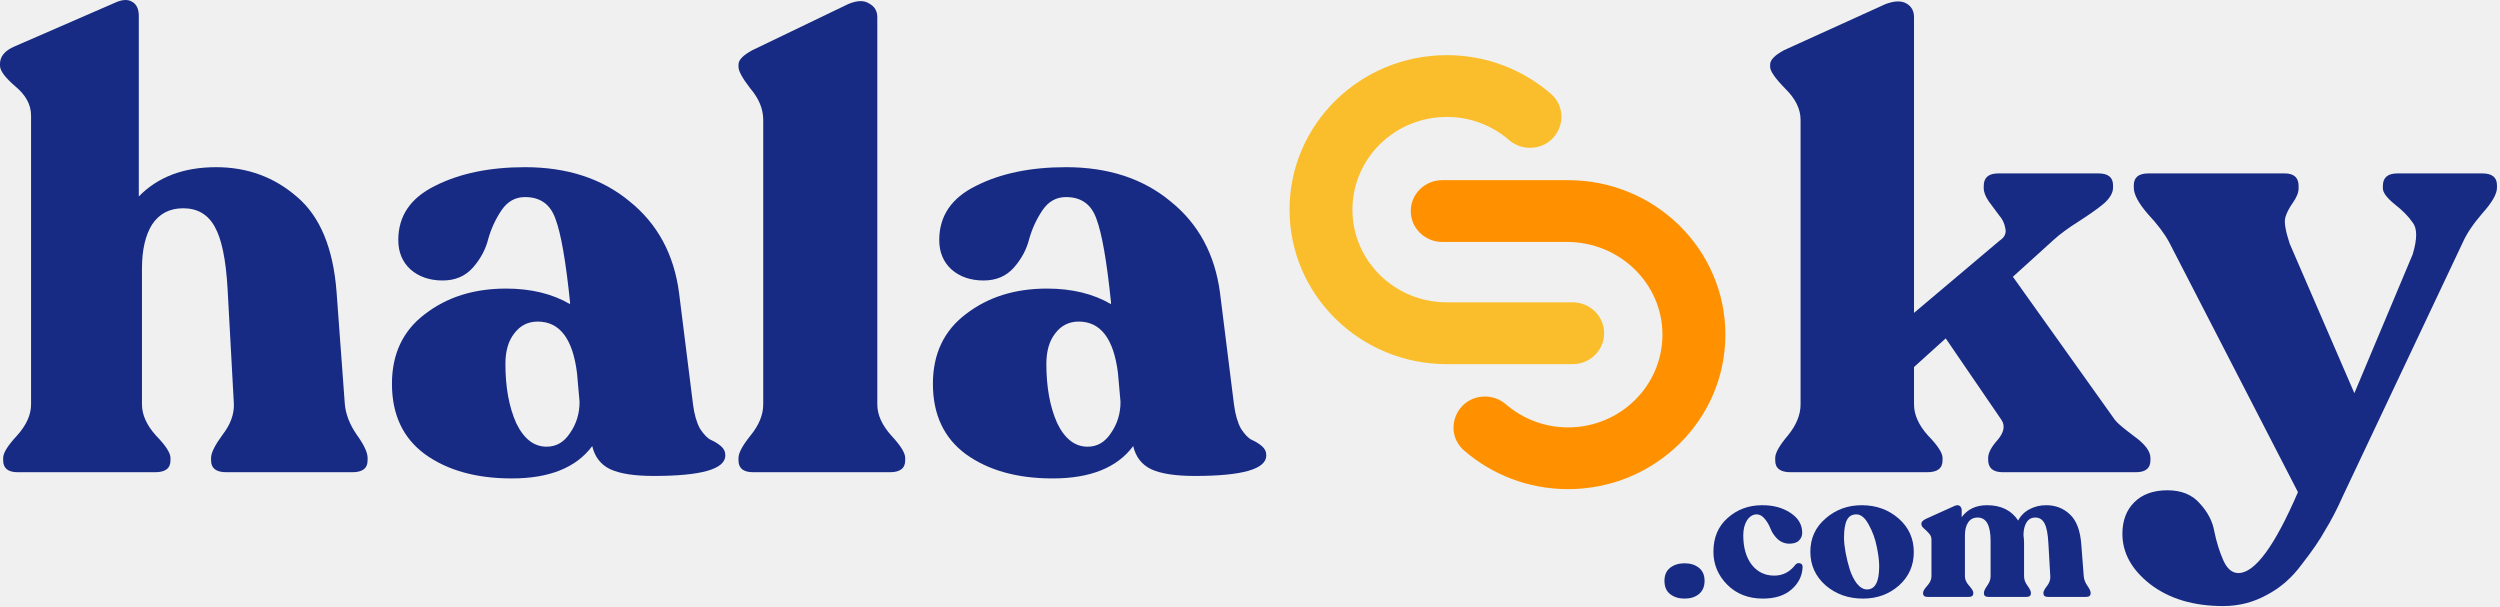
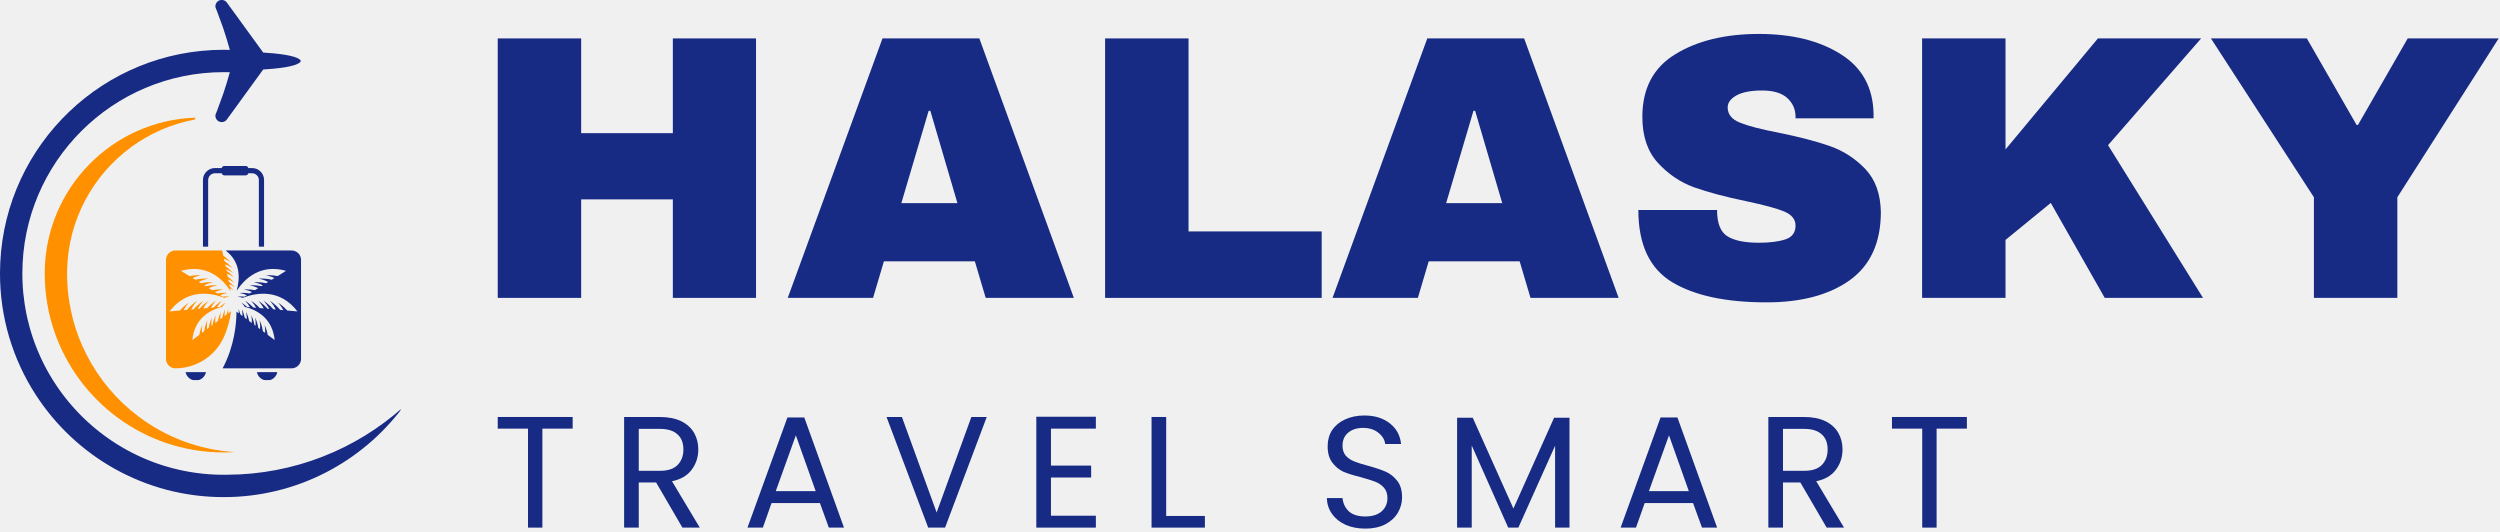
- <svg xmlns="http://www.w3.org/2000/svg" width="165" height="40" viewBox="0 0 165 40" fill="none">
-   <path d="M22.756 26.647C22.812 27.332 23.077 28.017 23.551 28.701C24.025 29.359 24.262 29.866 24.262 30.222V30.386C24.262 30.906 23.927 31.166 23.258 31.166H14.934C14.264 31.166 13.93 30.906 13.93 30.386V30.222C13.93 29.893 14.181 29.386 14.683 28.701C15.212 28.017 15.463 27.332 15.435 26.647L15.017 19.005C14.906 17.115 14.627 15.773 14.181 14.979C13.734 14.157 13.037 13.746 12.089 13.746C11.197 13.746 10.513 14.102 10.039 14.814C9.593 15.527 9.37 16.499 9.37 17.732V26.688C9.37 27.373 9.677 28.058 10.29 28.742C10.932 29.4 11.252 29.893 11.252 30.222V30.386C11.252 30.906 10.918 31.166 10.248 31.166H1.171C0.53 31.166 0.209 30.906 0.209 30.386V30.222C0.209 29.893 0.516 29.4 1.129 28.742C1.743 28.058 2.05 27.373 2.05 26.688V7.624C2.05 6.912 1.701 6.269 1.004 5.693C0.335 5.118 0 4.666 0 4.337V4.214C0 3.721 0.321 3.338 0.962 3.064L7.571 0.188C8.045 -0.031 8.422 -0.059 8.701 0.106C9.008 0.27 9.161 0.585 9.161 1.051V12.966C10.416 11.678 12.117 11.034 14.264 11.034C16.328 11.034 18.113 11.692 19.619 13.007C21.125 14.294 21.989 16.376 22.212 19.252L22.756 26.647Z" fill="#172B85" />
-   <path d="M45.739 26.688C45.822 27.346 45.976 27.88 46.199 28.291C46.45 28.674 46.687 28.921 46.91 29.03C47.161 29.14 47.384 29.277 47.579 29.441C47.774 29.605 47.872 29.811 47.872 30.057C47.872 30.961 46.296 31.413 43.145 31.413C41.862 31.413 40.9 31.262 40.259 30.961C39.645 30.66 39.255 30.153 39.087 29.441C38.028 30.865 36.257 31.577 33.775 31.577C31.433 31.577 29.522 31.043 28.044 29.975C26.594 28.907 25.869 27.359 25.869 25.332C25.869 23.36 26.594 21.826 28.044 20.731C29.494 19.608 31.279 19.046 33.398 19.046C35.044 19.046 36.452 19.389 37.623 20.073V19.95C37.344 17.238 37.024 15.403 36.661 14.445C36.327 13.486 35.657 13.007 34.653 13.007C34.012 13.007 33.496 13.294 33.106 13.869C32.715 14.445 32.422 15.075 32.227 15.759C32.06 16.444 31.725 17.074 31.223 17.649C30.721 18.224 30.052 18.512 29.215 18.512C28.351 18.512 27.64 18.266 27.082 17.773C26.552 17.279 26.287 16.636 26.287 15.841C26.287 14.253 27.096 13.061 28.713 12.267C30.331 11.445 32.311 11.034 34.653 11.034C37.442 11.034 39.743 11.788 41.556 13.294C43.396 14.773 44.484 16.787 44.818 19.334L45.739 26.688ZM36.076 29.482C36.717 29.482 37.233 29.181 37.623 28.578C38.042 27.976 38.251 27.291 38.251 26.524L38.084 24.634C37.805 22.36 36.94 21.224 35.49 21.224C34.849 21.224 34.333 21.484 33.942 22.004C33.552 22.497 33.357 23.169 33.357 24.018C33.357 25.552 33.594 26.852 34.068 27.921C34.57 28.962 35.239 29.482 36.076 29.482Z" fill="#172B85" />
-   <path d="M49.703 31.166C49.062 31.166 48.741 30.906 48.741 30.386V30.222C48.741 29.893 49.006 29.4 49.536 28.742C50.094 28.058 50.373 27.373 50.373 26.688V7.912C50.373 7.2 50.094 6.515 49.536 5.858C49.006 5.173 48.741 4.694 48.741 4.42V4.255C48.741 3.954 49.048 3.639 49.661 3.31L55.978 0.27C56.563 0.023 57.024 0.01 57.358 0.229C57.721 0.421 57.902 0.722 57.902 1.133V26.688C57.902 27.373 58.209 28.058 58.822 28.742C59.436 29.4 59.743 29.893 59.743 30.222V30.386C59.743 30.906 59.408 31.166 58.739 31.166H49.703Z" fill="#172B85" />
-   <path d="M81.442 26.688C81.525 27.346 81.679 27.88 81.902 28.291C82.153 28.674 82.39 28.921 82.613 29.03C82.864 29.14 83.087 29.277 83.282 29.441C83.477 29.605 83.575 29.811 83.575 30.057C83.575 30.961 81.999 31.413 78.848 31.413C77.565 31.413 76.603 31.262 75.962 30.961C75.348 30.66 74.958 30.153 74.791 29.441C73.731 30.865 71.96 31.577 69.478 31.577C67.136 31.577 65.225 31.043 63.747 29.975C62.297 28.907 61.572 27.359 61.572 25.332C61.572 23.36 62.297 21.826 63.747 20.731C65.197 19.608 66.982 19.046 69.102 19.046C70.747 19.046 72.155 19.389 73.326 20.073V19.95C73.048 17.238 72.727 15.403 72.364 14.445C72.03 13.486 71.361 13.007 70.356 13.007C69.715 13.007 69.199 13.294 68.809 13.869C68.418 14.445 68.126 15.075 67.93 15.759C67.763 16.444 67.428 17.074 66.926 17.649C66.424 18.224 65.755 18.512 64.918 18.512C64.054 18.512 63.343 18.266 62.785 17.773C62.255 17.279 61.99 16.636 61.99 15.841C61.99 14.253 62.799 13.061 64.417 12.267C66.034 11.445 68.014 11.034 70.356 11.034C73.145 11.034 75.446 11.788 77.259 13.294C79.099 14.773 80.187 16.787 80.521 19.334L81.442 26.688ZM71.779 29.482C72.42 29.482 72.936 29.181 73.326 28.578C73.745 27.976 73.954 27.291 73.954 26.524L73.787 24.634C73.508 22.36 72.643 21.224 71.193 21.224C70.552 21.224 70.036 21.484 69.645 22.004C69.255 22.497 69.06 23.169 69.06 24.018C69.06 25.552 69.297 26.852 69.771 27.921C70.273 28.962 70.942 29.482 71.779 29.482Z" fill="#172B85" />
-   <path d="M139.586 27.715C139.725 27.907 140.143 28.263 140.841 28.784C141.566 29.304 141.928 29.783 141.928 30.222V30.386C141.928 30.906 141.607 31.166 140.966 31.166H132.182C131.54 31.166 131.219 30.893 131.219 30.345V30.222C131.219 29.893 131.429 29.496 131.847 29.03C132.265 28.537 132.349 28.099 132.098 27.715L128.417 22.333L126.325 24.223V26.688C126.325 27.373 126.632 28.058 127.246 28.742C127.887 29.4 128.208 29.893 128.208 30.222V30.386C128.208 30.906 127.873 31.166 127.204 31.166H118.168C117.499 31.166 117.164 30.906 117.164 30.386V30.222C117.164 29.893 117.443 29.4 118.001 28.742C118.559 28.058 118.838 27.373 118.838 26.688V7.912C118.838 7.2 118.503 6.515 117.834 5.858C117.164 5.173 116.83 4.694 116.83 4.42V4.255C116.83 3.954 117.136 3.639 117.75 3.31L124.443 0.27C125.029 0.051 125.489 0.037 125.823 0.229C126.158 0.421 126.325 0.722 126.325 1.133V20.649L131.972 15.883C132.307 15.664 132.433 15.39 132.349 15.061C132.293 14.732 132.154 14.445 131.931 14.198C131.735 13.924 131.512 13.623 131.261 13.294C131.038 12.966 130.927 12.678 130.927 12.431V12.267C130.927 11.719 131.247 11.445 131.889 11.445H138.498C139.139 11.445 139.46 11.706 139.46 12.226V12.39C139.46 12.719 139.265 13.061 138.874 13.418C138.484 13.746 137.926 14.143 137.201 14.609C136.504 15.047 135.946 15.458 135.528 15.841L132.851 18.266L139.586 27.715Z" fill="#172B85" />
-   <path d="M163.838 11.445C164.479 11.445 164.8 11.706 164.8 12.226V12.39C164.8 12.801 164.479 13.363 163.838 14.075C163.224 14.787 162.792 15.431 162.541 16.006L154.635 32.728C154.245 33.604 153.854 34.358 153.464 34.987C153.101 35.645 152.585 36.398 151.916 37.247C151.275 38.124 150.508 38.795 149.615 39.261C148.723 39.754 147.761 40 146.729 40C144.777 40 143.174 39.521 141.919 38.562C140.692 37.603 140.078 36.494 140.078 35.234C140.078 34.358 140.343 33.659 140.873 33.139C141.403 32.618 142.128 32.358 143.048 32.358C143.968 32.358 144.679 32.646 145.181 33.221C145.711 33.796 146.032 34.412 146.144 35.07C146.283 35.755 146.478 36.384 146.729 36.96C146.98 37.535 147.315 37.822 147.733 37.822C148.821 37.822 150.131 36.042 151.665 32.481L143.174 16.006C142.867 15.431 142.393 14.801 141.751 14.116C141.138 13.404 140.831 12.829 140.831 12.39V12.226C140.831 11.706 141.152 11.445 141.793 11.445H150.787C151.4 11.445 151.707 11.719 151.707 12.267V12.431C151.707 12.705 151.582 13.02 151.331 13.376C151.08 13.732 150.912 14.061 150.829 14.362C150.745 14.664 150.842 15.239 151.121 16.088L155.388 25.949L159.237 16.787C159.543 15.773 159.543 15.075 159.237 14.691C158.958 14.28 158.553 13.869 158.023 13.459C157.521 13.048 157.27 12.705 157.27 12.431V12.267C157.27 11.719 157.591 11.445 158.233 11.445H163.838Z" fill="#172B85" />
-   <path d="M112.125 39.211C111.882 39.408 111.569 39.507 111.184 39.507C110.799 39.507 110.481 39.408 110.23 39.211C109.979 39.014 109.854 38.722 109.854 38.336C109.854 37.958 109.979 37.67 110.23 37.473C110.481 37.276 110.799 37.177 111.184 37.177C111.569 37.177 111.882 37.276 112.125 37.473C112.376 37.67 112.502 37.958 112.502 38.336C112.502 38.714 112.376 39.006 112.125 39.211Z" fill="#172B85" />
-   <path d="M116.349 39.507C115.395 39.507 114.613 39.203 114.002 38.595C113.391 37.979 113.086 37.251 113.086 36.413C113.086 35.485 113.395 34.745 114.014 34.195C114.633 33.636 115.386 33.352 116.273 33.344C117.018 33.336 117.649 33.504 118.168 33.849C118.687 34.186 118.946 34.626 118.946 35.168C118.946 35.374 118.871 35.546 118.72 35.686C118.578 35.826 118.348 35.891 118.03 35.883C117.746 35.867 117.499 35.756 117.29 35.55C117.089 35.345 116.943 35.123 116.851 34.885C116.758 34.647 116.633 34.433 116.474 34.244C116.315 34.047 116.135 33.948 115.934 33.948C115.675 33.956 115.462 34.092 115.294 34.355C115.135 34.618 115.056 34.942 115.056 35.328C115.056 36.134 115.24 36.779 115.608 37.264C115.985 37.748 116.482 37.991 117.101 37.991C117.662 37.991 118.126 37.753 118.494 37.276C118.578 37.177 118.679 37.145 118.796 37.177C118.913 37.202 118.971 37.28 118.971 37.412C118.955 37.987 118.716 38.48 118.256 38.891C117.796 39.301 117.16 39.507 116.349 39.507Z" fill="#172B85" />
-   <path d="M122.96 39.507C121.989 39.507 121.165 39.215 120.487 38.632C119.818 38.04 119.483 37.301 119.483 36.413C119.483 35.526 119.818 34.794 120.487 34.219C121.157 33.636 121.951 33.344 122.872 33.344C123.826 33.344 124.637 33.636 125.306 34.219C125.976 34.803 126.31 35.542 126.31 36.438C126.31 37.325 125.984 38.061 125.331 38.644C124.679 39.219 123.888 39.507 122.96 39.507ZM123.223 38.903C123.759 38.903 124.026 38.398 124.026 37.387C124.026 37.017 123.972 36.578 123.863 36.068C123.763 35.559 123.587 35.078 123.336 34.626C123.093 34.174 122.822 33.948 122.52 33.948C122.228 33.948 122.018 34.075 121.893 34.33C121.767 34.585 121.705 34.971 121.705 35.489C121.705 35.76 121.738 36.08 121.805 36.45C121.872 36.82 121.964 37.194 122.081 37.572C122.198 37.942 122.357 38.258 122.558 38.521C122.767 38.776 122.989 38.903 123.223 38.903Z" fill="#172B85" />
-   <path d="M137.528 38.04C137.545 38.246 137.624 38.451 137.767 38.657C137.909 38.862 137.98 39.014 137.98 39.112V39.162C137.98 39.318 137.88 39.396 137.679 39.396H135.169C134.968 39.396 134.868 39.318 134.868 39.162V39.112C134.868 39.022 134.947 38.874 135.106 38.669C135.265 38.463 135.336 38.254 135.319 38.04L135.194 35.858C135.161 35.242 135.077 34.807 134.943 34.552C134.809 34.289 134.604 34.158 134.328 34.158C134.077 34.158 133.885 34.264 133.751 34.478C133.617 34.692 133.55 34.975 133.55 35.328C133.575 35.501 133.588 35.674 133.588 35.846V38.04C133.588 38.246 133.663 38.451 133.814 38.657C133.964 38.862 134.039 39.014 134.039 39.112V39.162C134.039 39.318 133.939 39.396 133.738 39.396H131.241C131.04 39.396 130.94 39.318 130.94 39.162V39.112C130.94 39.014 131.011 38.862 131.153 38.657C131.304 38.451 131.379 38.246 131.379 38.04V35.698C131.379 34.671 131.095 34.158 130.526 34.158C130.25 34.158 130.04 34.264 129.898 34.478C129.756 34.692 129.685 34.975 129.685 35.328V38.04C129.685 38.246 129.777 38.451 129.961 38.657C130.145 38.862 130.237 39.014 130.237 39.112V39.162C130.237 39.318 130.137 39.396 129.936 39.396H127.225C127.024 39.396 126.924 39.318 126.924 39.162V39.112C126.924 39.014 127.016 38.862 127.2 38.657C127.384 38.451 127.476 38.246 127.476 38.04V35.612C127.476 35.448 127.418 35.308 127.301 35.193C127.192 35.07 127.083 34.963 126.974 34.873C126.866 34.782 126.811 34.688 126.811 34.589V34.552C126.811 34.445 126.912 34.343 127.112 34.244L128.995 33.393C129.145 33.328 129.262 33.328 129.346 33.393C129.43 33.459 129.472 33.558 129.472 33.689V34.133C129.856 33.607 130.413 33.344 131.141 33.344C132.069 33.344 132.755 33.681 133.199 34.355C133.366 34.034 133.613 33.788 133.939 33.615C134.265 33.434 134.638 33.344 135.056 33.344C135.667 33.344 136.185 33.545 136.612 33.948C137.047 34.351 137.298 35.012 137.365 35.932L137.528 38.04Z" fill="#172B85" />
-   <path d="M100.971 9.755C100.463 9.755 99.974 9.57 99.593 9.24C98.496 8.293 97.064 7.717 95.491 7.717C92.05 7.717 89.261 10.457 89.261 13.837C89.259 17.216 92.05 19.954 95.491 19.954H103.796C104.942 19.954 105.873 20.867 105.873 21.994C105.873 23.12 104.942 24.034 103.796 24.034H95.491C89.758 24.033 85.11 19.468 85.11 13.836C85.11 8.204 89.758 3.642 95.491 3.639C98.116 3.64 100.514 4.599 102.342 6.177C103.783 7.422 102.889 9.755 100.971 9.755Z" fill="#FABE2C" />
-   <path d="M98.013 26.171C98.521 26.171 99.01 26.355 99.392 26.684C100.488 27.63 101.919 28.207 103.493 28.207C106.943 28.207 109.738 25.448 109.721 22.057C109.705 18.679 106.864 15.968 103.425 15.968H95.188C94.042 15.968 93.111 15.055 93.111 13.929C93.111 12.802 94.042 11.89 95.188 11.89H103.493C109.225 11.89 113.875 16.455 113.875 22.087C113.875 27.719 109.226 32.282 103.493 32.284C100.868 32.282 98.471 31.324 96.644 29.745C95.203 28.503 96.096 26.171 98.013 26.171Z" fill="#FF9100" />
+ <svg xmlns="http://www.w3.org/2000/svg" width="221" height="47" viewBox="0 0 221 47" fill="none">
+   <mask id="mask0_150_6750" style="mask-type:luminance" maskUnits="userSpaceOnUse" x="0" y="4" width="36" height="40">
+     <path d="M0 4.204H35.425V44H0V4.204Z" fill="white" />
+   </mask>
+   <g mask="url(#mask0_150_6750)">
+     <path fill-rule="evenodd" clip-rule="evenodd" d="M35.589 36.041C31.98 40.842 26.238 43.946 19.773 43.946C12.798 43.946 6.666 40.334 3.146 34.878C1.155 31.792 -0.001 28.118 -0.001 24.173C-0.001 23.842 0.008 23.512 0.024 23.185C0.539 12.725 9.185 4.401 19.773 4.401C20.208 4.401 20.636 4.417 21.063 4.444C20.998 4.511 20.941 4.592 20.901 4.691C20.802 4.928 20.818 5.2 20.809 5.452C20.806 5.554 20.662 5.673 20.606 5.749C20.484 5.91 20.411 6.064 20.35 6.257C20.335 6.301 20.33 6.346 20.325 6.387C20.141 6.381 19.956 6.378 19.772 6.378C9.945 6.378 1.976 14.347 1.976 24.173C1.976 24.326 1.976 24.48 1.982 24.631V24.633C1.985 24.784 1.991 24.936 2 25.086V25.09C2.007 25.24 2.016 25.389 2.027 25.539V25.545C2.04 25.695 2.053 25.843 2.066 25.991L2.068 25.992C2.097 26.29 2.135 26.588 2.18 26.881L2.181 26.884C2.203 27.03 2.226 27.176 2.254 27.322V27.323C2.278 27.468 2.308 27.614 2.337 27.758V27.76C2.367 27.904 2.398 28.047 2.43 28.189L2.431 28.192C2.492 28.455 2.559 28.718 2.632 28.976C2.634 28.988 2.639 29 2.643 29.011C2.655 29.055 2.666 29.097 2.679 29.139C2.706 29.228 2.73 29.315 2.758 29.404C2.774 29.451 2.788 29.499 2.803 29.547C2.829 29.63 2.857 29.713 2.883 29.796C2.899 29.842 2.915 29.89 2.931 29.938C2.961 30.025 2.993 30.114 3.024 30.2C3.038 30.239 3.051 30.279 3.066 30.319C3.112 30.445 3.16 30.57 3.21 30.695L3.211 30.699C3.261 30.823 3.31 30.946 3.362 31.067C3.378 31.106 3.394 31.145 3.412 31.185C3.449 31.269 3.486 31.353 3.522 31.436C3.541 31.483 3.563 31.526 3.583 31.571C3.621 31.651 3.656 31.728 3.694 31.806C3.714 31.85 3.734 31.895 3.756 31.939C3.797 32.022 3.837 32.104 3.879 32.187C3.898 32.223 3.917 32.261 3.936 32.299C3.996 32.417 4.058 32.533 4.121 32.649C4.128 32.662 4.135 32.675 4.142 32.688C4.198 32.79 4.256 32.895 4.315 32.996C4.337 33.035 4.36 33.073 4.382 33.112C4.427 33.19 4.472 33.267 4.519 33.343C4.543 33.386 4.57 33.426 4.596 33.467L4.732 33.688C4.758 33.728 4.785 33.769 4.809 33.808C4.86 33.888 4.912 33.967 4.965 34.044C4.987 34.076 5.007 34.109 5.029 34.141C5.103 34.25 5.178 34.359 5.254 34.465C5.267 34.483 5.28 34.501 5.293 34.519C5.357 34.609 5.421 34.698 5.488 34.786C5.515 34.822 5.543 34.857 5.569 34.895C5.623 34.965 5.677 35.035 5.73 35.104C5.761 35.142 5.79 35.181 5.82 35.219C5.874 35.287 5.928 35.354 5.982 35.42C6.012 35.457 6.044 35.495 6.075 35.532C6.134 35.604 6.195 35.674 6.256 35.746C6.281 35.776 6.307 35.805 6.33 35.834C6.416 35.932 6.505 36.031 6.592 36.127C6.609 36.148 6.627 36.166 6.644 36.185C6.715 36.264 6.788 36.342 6.862 36.418L6.955 36.514C7.016 36.578 7.079 36.641 7.141 36.704C7.174 36.74 7.209 36.774 7.244 36.809C7.305 36.87 7.368 36.931 7.432 36.99C7.464 37.022 7.497 37.054 7.53 37.087C7.602 37.153 7.673 37.218 7.744 37.285C7.77 37.31 7.796 37.333 7.822 37.358C7.92 37.445 8.017 37.532 8.116 37.618C8.139 37.637 8.162 37.657 8.184 37.677C8.263 37.743 8.341 37.808 8.42 37.873C8.454 37.903 8.491 37.933 8.526 37.962C8.594 38.017 8.662 38.072 8.73 38.126C8.768 38.157 8.806 38.186 8.844 38.216C8.912 38.27 8.983 38.322 9.053 38.375C9.089 38.404 9.126 38.431 9.163 38.459C9.245 38.519 9.328 38.578 9.409 38.638C9.434 38.657 9.458 38.674 9.483 38.693C9.592 38.768 9.699 38.844 9.808 38.918C9.836 38.937 9.864 38.954 9.893 38.973C9.974 39.027 10.057 39.082 10.141 39.137C10.18 39.162 10.22 39.187 10.259 39.213C10.333 39.259 10.407 39.306 10.48 39.349C10.523 39.377 10.565 39.403 10.607 39.428C10.682 39.473 10.757 39.517 10.833 39.56C10.873 39.583 10.913 39.608 10.953 39.631C11.045 39.682 11.135 39.734 11.228 39.784C11.251 39.797 11.276 39.812 11.3 39.825C11.418 39.887 11.534 39.951 11.652 40.011C11.684 40.026 11.716 40.042 11.748 40.058C11.835 40.102 11.922 40.146 12.011 40.189C12.053 40.209 12.097 40.23 12.142 40.25C12.22 40.288 12.297 40.324 12.377 40.361C12.422 40.381 12.469 40.403 12.514 40.423C12.594 40.459 12.675 40.494 12.755 40.529C12.798 40.548 12.842 40.567 12.886 40.584C12.984 40.627 13.086 40.667 13.186 40.708C13.21 40.717 13.233 40.727 13.255 40.736C13.381 40.785 13.506 40.833 13.631 40.879C13.666 40.892 13.702 40.904 13.737 40.917C13.83 40.95 13.923 40.982 14.014 41.016C14.059 41.029 14.104 41.045 14.149 41.059C14.234 41.087 14.318 41.115 14.401 41.141C14.45 41.157 14.498 41.171 14.546 41.186C14.633 41.212 14.72 41.24 14.806 41.264C14.851 41.277 14.895 41.29 14.938 41.302C15.05 41.334 15.162 41.364 15.275 41.395C15.294 41.399 15.313 41.405 15.332 41.408C15.463 41.443 15.595 41.475 15.726 41.505C15.768 41.514 15.807 41.523 15.848 41.533C15.941 41.553 16.034 41.574 16.127 41.593C16.178 41.604 16.227 41.613 16.278 41.625C16.365 41.641 16.452 41.658 16.538 41.674C16.587 41.683 16.637 41.693 16.688 41.702C16.78 41.716 16.873 41.732 16.966 41.747C17.012 41.754 17.054 41.761 17.097 41.768C17.227 41.787 17.356 41.806 17.485 41.822C17.492 41.822 17.5 41.824 17.508 41.825C17.645 41.843 17.783 41.858 17.921 41.873C17.965 41.877 18.007 41.88 18.052 41.885C18.148 41.895 18.244 41.904 18.341 41.911C18.381 41.915 18.422 41.917 18.464 41.921C18.474 41.921 18.483 41.921 18.493 41.922C18.583 41.93 18.675 41.935 18.767 41.94C18.819 41.943 18.87 41.946 18.921 41.949C19.018 41.953 19.114 41.956 19.211 41.959C19.256 41.96 19.301 41.963 19.346 41.963C19.488 41.967 19.628 41.969 19.772 41.969C19.83 41.969 19.887 41.969 19.945 41.969H19.975C20.003 41.969 20.032 41.969 20.059 41.967C26.019 41.949 31.455 39.711 35.589 36.041Z" fill="#172B85" />
+   </g>
+   <path fill-rule="evenodd" clip-rule="evenodd" d="M20.762 39.964C20.628 39.973 20.495 39.98 20.36 39.984C20.166 39.992 19.969 39.995 19.773 39.995C17.98 39.995 16.26 39.697 14.652 39.148C8.492 37.041 4.043 31.237 3.955 24.383C3.955 24.314 3.953 24.243 3.953 24.175C3.953 24.111 3.953 24.049 3.953 23.985C4.053 16.613 9.942 10.64 17.278 10.402L17.217 10.569C15.143 10.954 13.228 11.806 11.589 13.008C8.22 15.483 6.01 19.446 5.932 23.928C5.93 24.009 5.93 24.091 5.93 24.173C5.93 29.335 8.403 33.922 12.23 36.809C14.633 38.625 17.569 39.768 20.762 39.964Z" fill="#FF9100" />
+   <mask id="mask1_150_6750" style="mask-type:luminance" maskUnits="userSpaceOnUse" x="16" y="0" width="11" height="11">
+     <path d="M16.645 0H26.686V10.899H16.645V0Z" fill="white" />
+   </mask>
+   <g mask="url(#mask1_150_6750)">
+     <path fill-rule="evenodd" clip-rule="evenodd" d="M26.598 5.394C26.575 5.461 26.517 5.524 26.426 5.58C26.211 5.721 25.812 5.837 25.286 5.93C25.268 5.933 25.248 5.936 25.232 5.939C24.924 5.991 24.576 6.036 24.199 6.073C23.903 6.1 23.592 6.124 23.267 6.143L22.922 6.616L22.261 7.526L21.792 8.174H21.791L20.957 9.324L20.458 10.008L20.281 10.248L20.083 10.523L20.027 10.6C19.924 10.719 19.771 10.794 19.601 10.794C19.292 10.794 19.04 10.543 19.04 10.232C19.04 10.202 19.042 10.171 19.048 10.142C19.077 10.068 19.107 9.992 19.136 9.918C19.143 9.9 19.151 9.879 19.158 9.86C19.17 9.834 19.181 9.808 19.191 9.782L19.733 8.294C19.947 7.661 20.142 7.026 20.314 6.394C20.32 6.372 20.328 6.349 20.333 6.326H16.773V4.748C17.075 4.691 17.378 4.64 17.683 4.6C18.164 4.534 18.649 4.489 19.135 4.463H20.333C20.33 4.454 20.329 4.447 20.326 4.438C20.15 3.793 19.951 3.144 19.733 2.496L19.261 1.2L19.191 1.008C19.181 0.982 19.171 0.956 19.159 0.93C19.152 0.909 19.145 0.891 19.136 0.872C19.107 0.798 19.077 0.722 19.048 0.647C19.042 0.619 19.04 0.588 19.04 0.558C19.04 0.246 19.292 -0.004 19.602 -0.004C19.771 -0.004 19.924 0.07 20.027 0.19L20.083 0.267L20.282 0.542L20.458 0.78L20.855 1.324L20.958 1.466L21.791 2.617H21.792L22.263 3.265L23.267 4.646C23.592 4.666 23.904 4.688 24.199 4.717C24.577 4.754 24.924 4.799 25.232 4.851C25.25 4.854 25.27 4.857 25.287 4.86C25.813 4.953 26.211 5.067 26.428 5.208C26.517 5.266 26.575 5.329 26.598 5.394Z" fill="#172B85" />
+   </g>
+   <mask id="mask2_150_6750" style="mask-type:luminance" maskUnits="userSpaceOnUse" x="14" y="21" width="8" height="12">
+     <path d="M14.667 21.984H21.047V32.855H14.667V21.984Z" fill="white" />
+   </mask>
+   <g mask="url(#mask2_150_6750)">
+     <path d="M20.304 25.305L20.264 25.116C20.404 25.173 20.564 25.259 20.742 25.387C20.742 25.387 20.54 25.131 20.215 24.884L20.176 24.696C20.325 24.755 20.499 24.845 20.695 24.983C20.695 24.983 20.474 24.705 20.124 24.448L20.07 24.188C20.23 24.244 20.42 24.337 20.636 24.492C20.636 24.492 20.392 24.185 20.014 23.92L19.991 23.815C20.159 23.87 20.361 23.966 20.593 24.133C20.593 24.133 20.334 23.805 19.933 23.534L19.9 23.374C20.074 23.427 20.29 23.524 20.542 23.704C20.542 23.704 20.264 23.352 19.838 23.077L19.793 22.861C19.951 22.917 20.14 23.012 20.355 23.165C20.355 23.165 20.114 22.86 19.738 22.596L19.643 22.143H15.505C15.044 22.143 14.671 22.516 14.671 22.977V31.724C14.671 32.185 15.044 32.559 15.505 32.559C17.384 32.559 19.087 31.444 19.825 29.717C20.114 29.038 20.329 28.303 20.424 27.514L20.161 27.708C20.168 27.59 20.181 27.459 20.209 27.312C20.209 27.312 20.108 27.515 20.019 27.816L19.85 27.941C19.844 27.777 19.855 27.58 19.898 27.347C19.898 27.347 19.739 27.663 19.645 28.093L19.478 28.218C19.467 28.044 19.477 27.833 19.524 27.577C19.524 27.577 19.351 27.922 19.26 28.38L19.027 28.554C19.01 28.372 19.016 28.142 19.069 27.858C19.069 27.858 18.877 28.238 18.79 28.73L18.698 28.8C18.675 28.61 18.678 28.369 18.734 28.064C18.734 28.064 18.532 28.469 18.448 28.985L18.305 29.091C18.278 28.896 18.275 28.639 18.337 28.309C18.337 28.309 18.118 28.744 18.042 29.287L17.851 29.429C17.833 29.248 17.841 29.02 17.892 28.74C17.892 28.74 17.703 29.116 17.616 29.605L17.003 30.061C17.205 28.108 18.586 27.38 19.702 27.113L19.648 27.118C19.728 27.001 19.824 26.877 19.943 26.747C19.943 26.747 19.714 26.887 19.437 27.136L19.188 27.157C19.285 26.988 19.418 26.797 19.607 26.588C19.607 26.588 19.25 26.808 18.886 27.184L18.641 27.206C18.738 27.024 18.879 26.817 19.086 26.588C19.086 26.588 18.696 26.828 18.317 27.235L17.974 27.265C18.071 27.069 18.221 26.842 18.449 26.588C18.449 26.588 18.021 26.852 17.626 27.295L17.489 27.307C17.584 27.103 17.737 26.86 17.983 26.588C17.983 26.588 17.526 26.869 17.121 27.34L16.912 27.359C17.004 27.144 17.163 26.883 17.43 26.588C17.43 26.588 16.938 26.89 16.522 27.392L16.24 27.417C16.337 27.224 16.484 26.998 16.712 26.747C16.712 26.747 16.287 27.008 15.894 27.449L14.989 27.529C16.519 25.538 18.548 25.835 19.843 26.331L19.842 26.329C19.97 26.286 20.118 26.246 20.285 26.213C20.285 26.213 20.026 26.19 19.667 26.221L19.462 26.095C19.634 26.017 19.85 25.947 20.118 25.896C20.118 25.896 19.712 25.859 19.212 25.939L19.01 25.814C19.19 25.729 19.421 25.65 19.713 25.593C19.713 25.593 19.272 25.553 18.742 25.648L18.459 25.471C18.648 25.377 18.896 25.287 19.221 25.223C19.221 25.223 18.735 25.179 18.172 25.293L18.058 25.223C18.25 25.119 18.51 25.021 18.86 24.953C18.86 24.953 18.342 24.906 17.755 25.034L17.581 24.927C17.778 24.814 18.052 24.703 18.43 24.631C18.43 24.631 17.873 24.58 17.26 24.727L17.026 24.582C17.215 24.487 17.461 24.399 17.783 24.336C17.783 24.336 17.301 24.292 16.74 24.405L15.995 23.941C18.28 23.303 19.667 24.631 20.396 25.753L20.337 25.466C20.434 25.516 20.539 25.58 20.651 25.66C20.651 25.66 20.521 25.496 20.304 25.305Z" fill="#FF9100" />
+   </g>
+   <mask id="mask3_150_6750" style="mask-type:luminance" maskUnits="userSpaceOnUse" x="19" y="21" width="8" height="12">
+     <path d="M19.448 21.984H26.657V32.855H19.448V21.984Z" fill="white" />
+   </mask>
+   <g mask="url(#mask3_150_6750)">
+     <path d="M25.779 22.143H19.946C21.337 23.2 21.198 24.738 20.92 25.703C21.66 24.591 23.038 23.313 25.289 23.941L24.543 24.405C23.983 24.292 23.502 24.336 23.502 24.336C23.823 24.399 24.07 24.487 24.257 24.582L24.024 24.727C23.411 24.58 22.854 24.631 22.854 24.631C23.232 24.703 23.507 24.814 23.703 24.927L23.529 25.034C22.942 24.906 22.424 24.953 22.424 24.953C22.774 25.021 23.033 25.119 23.226 25.223L23.113 25.293C22.549 25.179 22.064 25.223 22.064 25.223C22.389 25.287 22.636 25.377 22.825 25.471L22.543 25.648C22.012 25.553 21.571 25.593 21.571 25.593C21.864 25.65 22.094 25.729 22.275 25.814L22.072 25.939C21.572 25.859 21.168 25.896 21.168 25.896C21.435 25.947 21.65 26.017 21.822 26.095L21.617 26.221C21.259 26.19 20.999 26.213 20.999 26.213C21.168 26.246 21.314 26.286 21.444 26.329L21.441 26.331C22.737 25.835 24.765 25.538 26.294 27.529L25.392 27.449C24.997 27.008 24.572 26.747 24.572 26.747C24.799 26.998 24.948 27.224 25.044 27.417L24.762 27.392C24.346 26.89 23.855 26.588 23.855 26.588C24.122 26.883 24.28 27.144 24.372 27.359L24.164 27.34C23.758 26.869 23.301 26.588 23.301 26.588C23.547 26.86 23.7 27.103 23.795 27.307L23.658 27.295C23.263 26.852 22.835 26.588 22.835 26.588C23.063 26.842 23.213 27.069 23.309 27.265L22.967 27.235C22.588 26.828 22.199 26.588 22.199 26.588C22.405 26.817 22.548 27.024 22.644 27.206L22.398 27.184C22.034 26.808 21.677 26.588 21.677 26.588C21.866 26.797 22 26.988 22.096 27.157L21.847 27.136C21.57 26.887 21.341 26.747 21.341 26.747C21.46 26.877 21.557 27.001 21.636 27.118L21.582 27.113C22.698 27.38 24.08 28.108 24.281 30.061L23.669 29.605C23.581 29.116 23.392 28.74 23.392 28.74C23.444 29.02 23.451 29.248 23.433 29.429L23.242 29.287C23.166 28.744 22.947 28.309 22.947 28.309C23.009 28.639 23.007 28.896 22.979 29.091L22.836 28.985C22.754 28.469 22.55 28.064 22.55 28.064C22.606 28.369 22.609 28.61 22.588 28.8L22.494 28.73C22.407 28.238 22.215 27.858 22.215 27.858C22.268 28.142 22.274 28.372 22.258 28.554L22.026 28.38C21.933 27.922 21.759 27.577 21.759 27.577C21.807 27.833 21.817 28.044 21.806 28.218L21.638 28.093C21.545 27.663 21.386 27.347 21.386 27.347C21.428 27.58 21.441 27.777 21.433 27.941L21.266 27.816C21.177 27.515 21.075 27.312 21.075 27.312C21.102 27.459 21.117 27.59 21.122 27.708L20.906 27.549C20.901 28.569 20.737 30.587 19.679 32.559H25.779C26.24 32.559 26.613 32.185 26.613 31.724V22.977C26.613 22.516 26.24 22.143 25.779 22.143Z" fill="#172B85" />
+   </g>
+   <mask id="mask4_150_6750" style="mask-type:luminance" maskUnits="userSpaceOnUse" x="16" y="32" width="9" height="2">
+     <path d="M16.251 32.855H24.564V33.611H16.251V32.855Z" fill="white" />
+   </mask>
+   <g mask="url(#mask4_150_6750)">
+     <path d="M22.712 32.898C22.795 33.319 23.167 33.637 23.613 33.637C24.059 33.637 24.431 33.319 24.513 32.898H22.712ZM17.307 33.637C17.753 33.637 18.125 33.319 18.207 32.898H16.406C16.489 33.319 16.861 33.637 17.307 33.637Z" fill="#172B85" />
+   </g>
+   <mask id="mask5_150_6750" style="mask-type:luminance" maskUnits="userSpaceOnUse" x="17" y="14" width="7" height="8">
+     <path d="M17.85 14.667H23.605V21.984H17.85V14.667Z" fill="white" />
+   </mask>
+   <g mask="url(#mask5_150_6750)">
+     <path d="M18.402 21.805V15.913C18.402 15.585 18.67 15.318 18.999 15.318H19.599C19.628 15.426 19.726 15.506 19.844 15.506H21.707C21.825 15.506 21.923 15.426 21.951 15.318H22.285C22.615 15.318 22.882 15.585 22.882 15.913V21.805H23.343V15.913C23.343 15.33 22.869 14.855 22.285 14.855H21.951C21.923 14.747 21.825 14.667 21.707 14.667H19.844C19.726 14.667 19.628 14.747 19.599 14.855H18.999C18.416 14.855 17.941 15.33 17.941 15.913V21.805H18.402Z" fill="#172B85" />
+   </g>
+   <path d="M59.479 26.333V17.625H51.375V26.333H44V3.396H51.375V11.771H59.479V3.396H66.833V26.333H59.479Z" fill="#172B85" />
+   <path d="M87.137 26.333L86.178 23.104H78.137L77.178 26.333H69.637L78.012 3.396H86.574L94.928 26.333H87.137ZM79.678 17.958H84.637L82.241 9.792H82.095L79.678 17.958Z" fill="#172B85" />
+   <path d="M97.691 3.396H105.066V20.458H116.837V26.333H97.691V3.396Z" fill="#172B85" />
+   <path d="M135.297 26.333L134.339 23.104H126.297L125.339 26.333H117.797L126.172 3.396H134.734L143.089 26.333H135.297ZM127.839 17.958H132.797L130.401 9.792H130.255L127.839 17.958Z" fill="#172B85" />
+   <path d="M155.497 3C158.424 3 160.835 3.599 162.726 4.792C164.611 5.974 165.58 7.729 165.622 10.062V10.458H158.726V10.333C158.726 9.667 158.481 9.115 157.997 8.667C157.507 8.224 156.768 8 155.768 8C154.778 8 154.023 8.146 153.497 8.438C152.981 8.729 152.726 9.083 152.726 9.5C152.726 10.099 153.08 10.542 153.788 10.833C154.497 11.125 155.643 11.427 157.226 11.729C159.07 12.104 160.585 12.5 161.768 12.917C162.96 13.333 164.002 14.01 164.893 14.938C165.778 15.87 166.236 17.135 166.268 18.729C166.268 21.438 165.351 23.453 163.518 24.771C161.684 26.078 159.231 26.729 156.163 26.729C152.58 26.729 149.794 26.135 147.809 24.938C145.82 23.729 144.83 21.604 144.83 18.562H151.788C151.788 19.719 152.085 20.49 152.684 20.875C153.294 21.266 154.231 21.458 155.497 21.458C156.424 21.458 157.195 21.365 157.809 21.167C158.419 20.974 158.726 20.562 158.726 19.938C158.726 19.385 158.382 18.969 157.705 18.688C157.023 18.412 155.919 18.115 154.393 17.792C152.528 17.406 150.986 16.995 149.768 16.562C148.544 16.12 147.476 15.396 146.559 14.396C145.643 13.396 145.184 12.042 145.184 10.333C145.184 7.823 146.153 5.974 148.101 4.792C150.044 3.599 152.507 3 155.497 3Z" fill="#172B85" />
+   <path d="M185.455 3.396H194.58L186.351 12.833L194.746 26.333H186.059L181.288 17.938L177.288 21.208V26.333H169.913V3.396H177.288V13.208L185.455 3.396Z" fill="#172B85" />
+   <path d="M211.925 26.333H204.55V17.438L195.446 3.396H203.925L208.321 11.042H208.446L212.842 3.396H220.884L211.925 17.438V26.333Z" fill="#172B85" />
+   <path d="M50.623 36.861V37.891H47.947V46.641H46.675V37.891H44V36.861H50.623Z" fill="#172B85" />
+   <path d="M60.325 46.641L58.001 42.65H56.466V46.641H55.172V36.861H58.33C59.075 36.861 59.7 36.987 60.216 37.233C60.726 37.486 61.104 37.826 61.356 38.264C61.603 38.692 61.729 39.18 61.729 39.733C61.729 40.408 61.532 41.005 61.137 41.532C60.753 42.047 60.177 42.382 59.404 42.541L61.861 46.641H60.325ZM56.466 41.62H58.33C59.032 41.62 59.547 41.455 59.887 41.115C60.238 40.764 60.413 40.304 60.413 39.733C60.413 39.152 60.238 38.703 59.887 38.396C59.547 38.078 59.032 37.913 58.33 37.913H56.466V41.62Z" fill="#172B85" />
+   <path d="M72.481 44.47H68.204L67.437 46.641H66.077L69.608 36.905H71.099L74.608 46.641H73.27L72.481 44.47ZM72.108 43.418L70.353 38.483L68.577 43.418H72.108Z" fill="#172B85" />
+   <path d="M87.229 36.861L83.545 46.641H82.053L78.369 36.861H79.729L82.799 45.304L85.869 36.861H87.229Z" fill="#172B85" />
+   <path d="M92.904 37.891V41.159H96.457V42.212H92.904V45.589H96.874V46.641H91.61V36.839H96.874V37.891H92.904Z" fill="#172B85" />
+   <path d="M103.091 45.611H106.512V46.641H101.797V36.861H103.091V45.611Z" fill="#172B85" />
+   <path d="M120.697 46.729C120.05 46.729 119.474 46.62 118.965 46.4C118.449 46.17 118.049 45.846 117.758 45.435C117.462 45.03 117.309 44.558 117.298 44.032H118.679C118.723 44.487 118.904 44.876 119.228 45.194C119.562 45.501 120.05 45.655 120.697 45.655C121.295 45.655 121.772 45.512 122.122 45.216C122.473 44.909 122.649 44.514 122.649 44.032C122.649 43.654 122.545 43.346 122.342 43.111C122.133 42.88 121.881 42.705 121.574 42.584C121.267 42.469 120.85 42.338 120.324 42.19C119.677 42.031 119.162 41.872 118.767 41.707C118.383 41.532 118.054 41.263 117.78 40.896C117.501 40.534 117.364 40.051 117.364 39.448C117.364 38.911 117.495 38.434 117.758 38.023C118.033 37.617 118.416 37.299 118.899 37.08C119.392 36.85 119.962 36.729 120.609 36.729C121.53 36.729 122.281 36.965 122.868 37.431C123.449 37.886 123.778 38.495 123.855 39.251H122.451C122.408 38.873 122.21 38.544 121.859 38.264C121.508 37.974 121.048 37.826 120.478 37.826C119.951 37.826 119.518 37.968 119.184 38.242C118.844 38.522 118.679 38.911 118.679 39.405C118.679 39.755 118.773 40.051 118.965 40.282C119.167 40.501 119.414 40.671 119.71 40.786C120.001 40.907 120.417 41.038 120.96 41.181C121.602 41.356 122.122 41.532 122.517 41.707C122.912 41.883 123.246 42.157 123.526 42.519C123.8 42.87 123.943 43.352 123.943 43.966C123.943 44.448 123.816 44.904 123.57 45.326C123.318 45.753 122.945 46.093 122.451 46.356C121.952 46.608 121.366 46.729 120.697 46.729Z" fill="#172B85" />
+   <path d="M138.742 36.926V46.641H137.47V39.404L134.224 46.641H133.325L130.101 39.383V46.641H128.808V36.926H130.189L133.786 44.953L137.382 36.926H138.742Z" fill="#172B85" />
+   <path d="M149.666 44.47H145.39L144.622 46.641H143.263L146.793 36.905H148.285L151.793 46.641H150.456L149.666 44.47ZM149.293 43.418L147.539 38.483L145.763 43.418H149.293Z" fill="#172B85" />
+   <path d="M161.476 46.641L159.151 42.65H157.616V46.641H156.322V36.861H159.48C160.226 36.861 160.851 36.987 161.366 37.233C161.876 37.486 162.254 37.826 162.506 38.264C162.753 38.692 162.879 39.18 162.879 39.733C162.879 40.408 162.682 41.005 162.287 41.532C161.903 42.047 161.328 42.382 160.555 42.541L163.011 46.641H161.476ZM157.616 41.62H159.48C160.182 41.62 160.697 41.455 161.037 41.115C161.388 40.764 161.563 40.304 161.563 39.733C161.563 39.152 161.388 38.703 161.037 38.396C160.697 38.078 160.182 37.913 159.48 37.913H157.616V41.62Z" fill="#172B85" />
+   <path d="M173.872 36.861V37.891H171.196V46.641H169.924V37.891H167.249V36.861H173.872Z" fill="#172B85" />
</svg>
